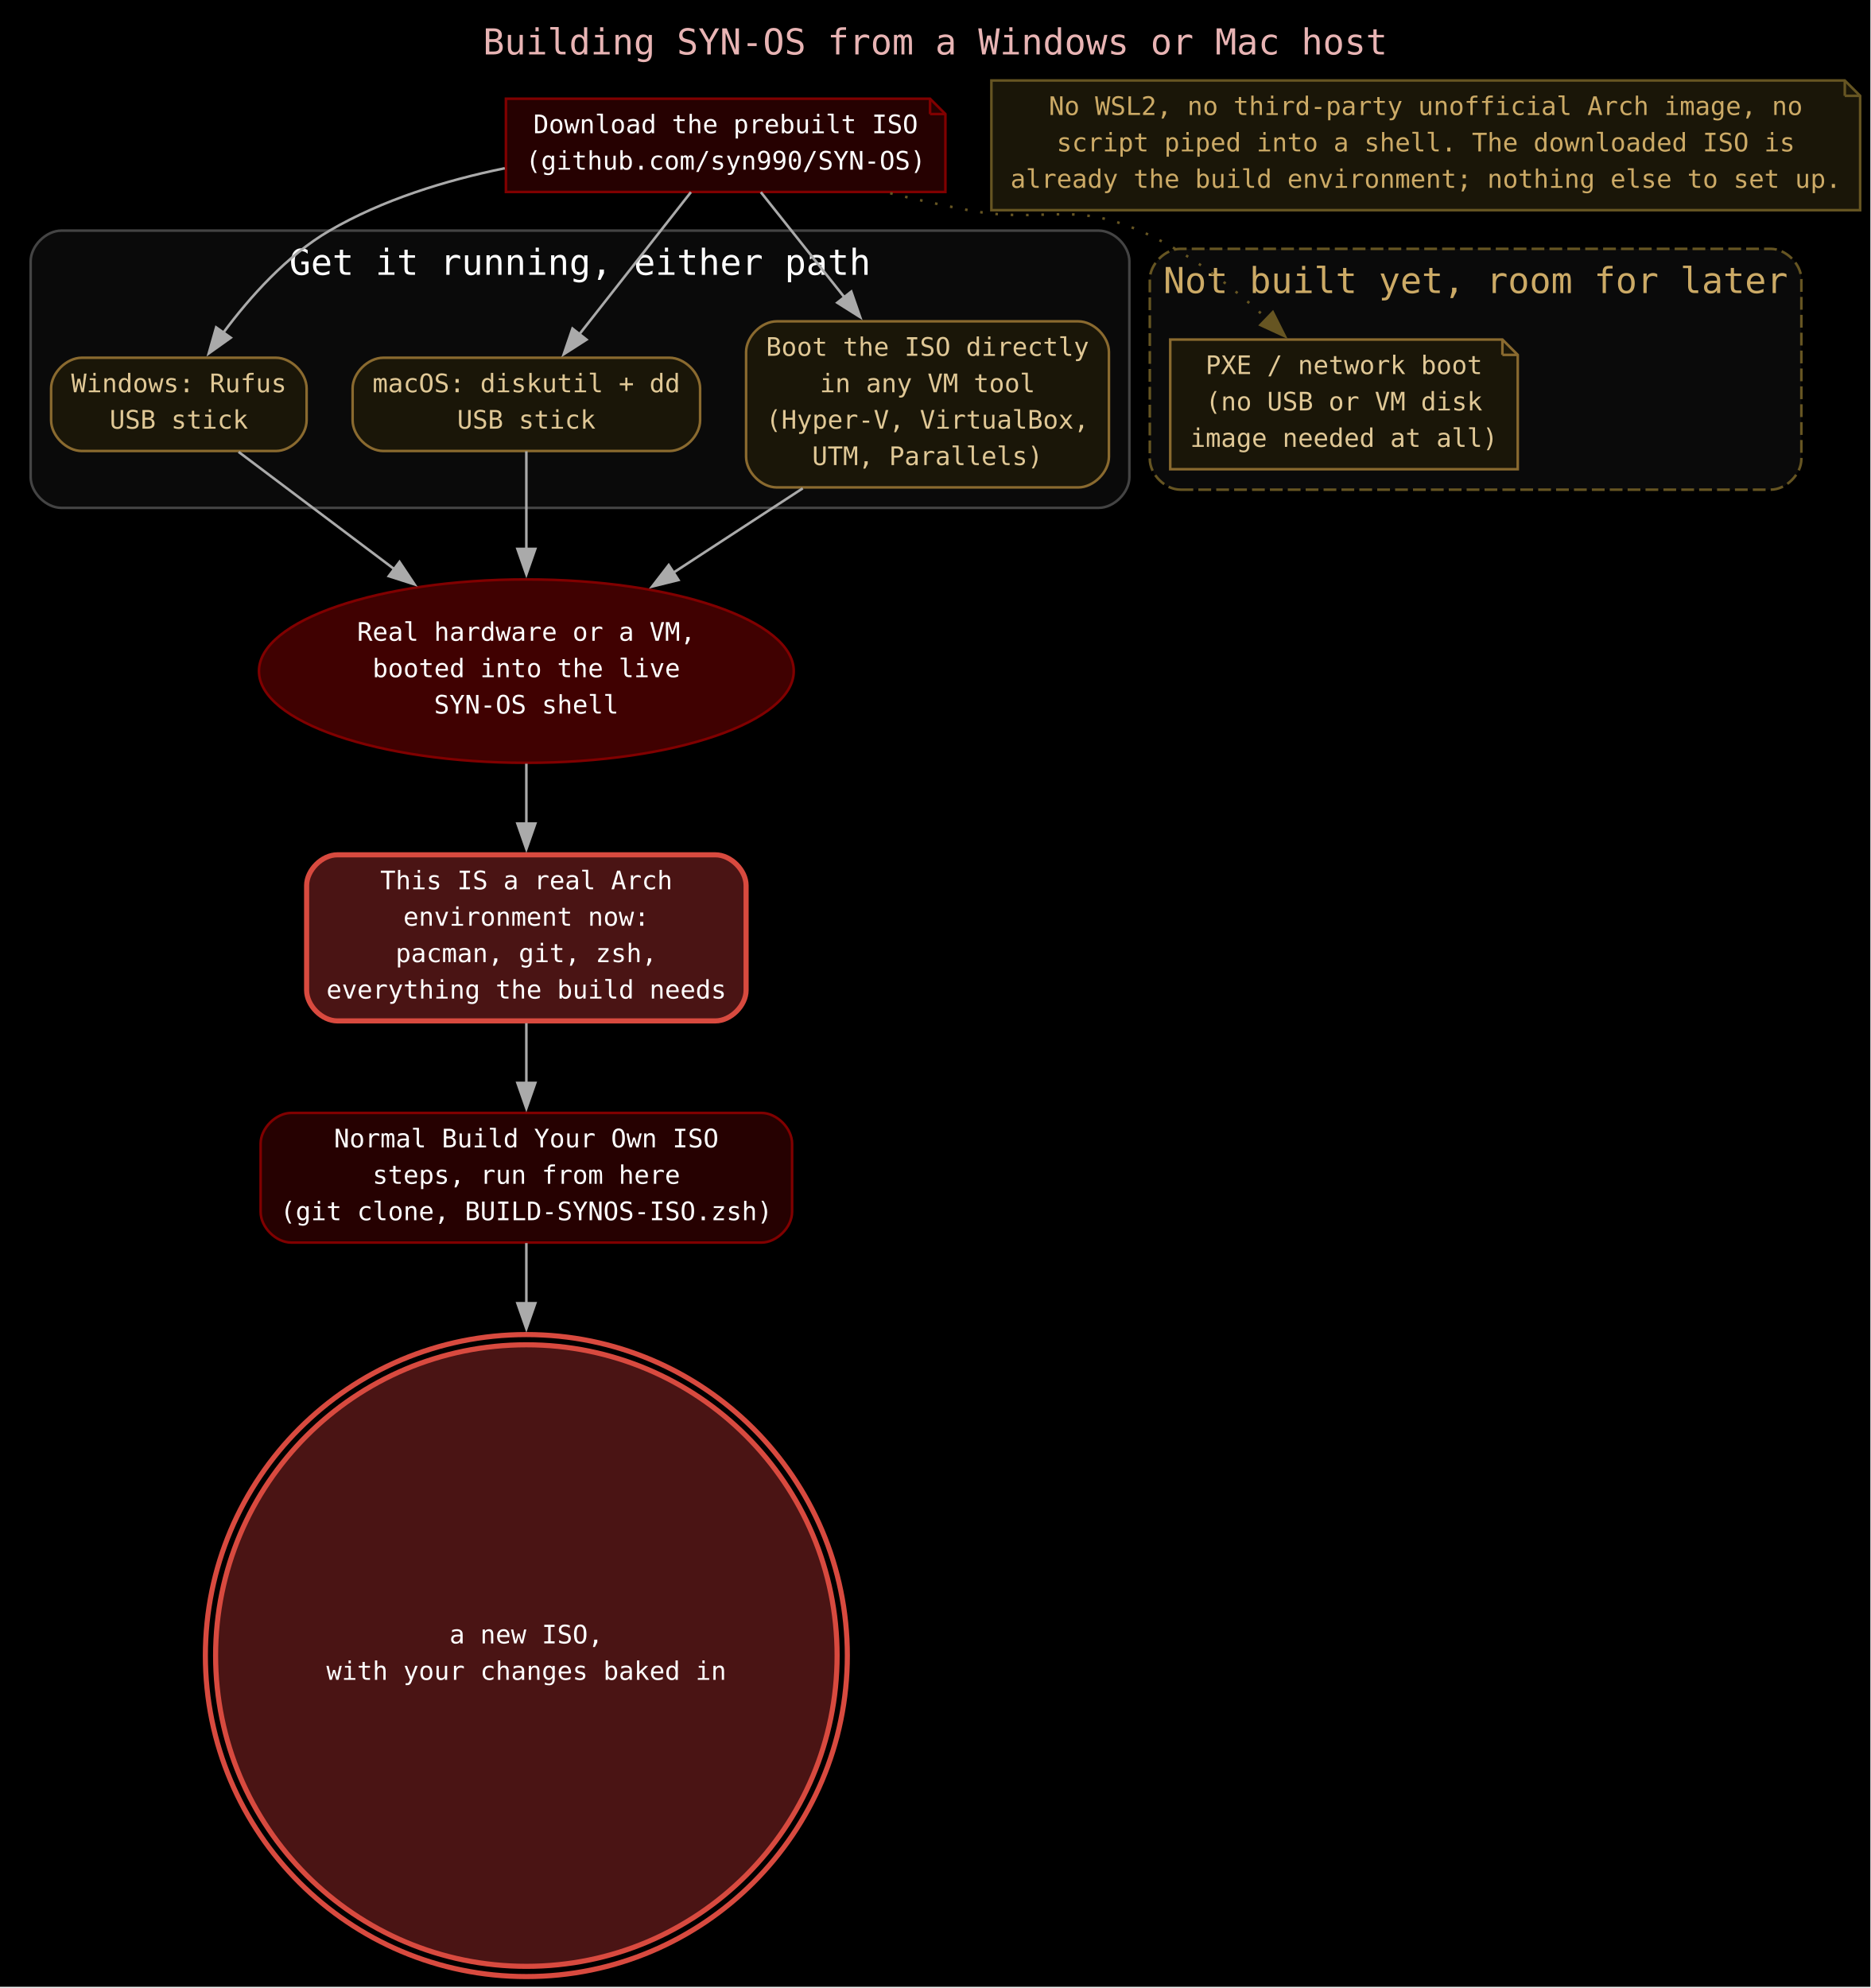
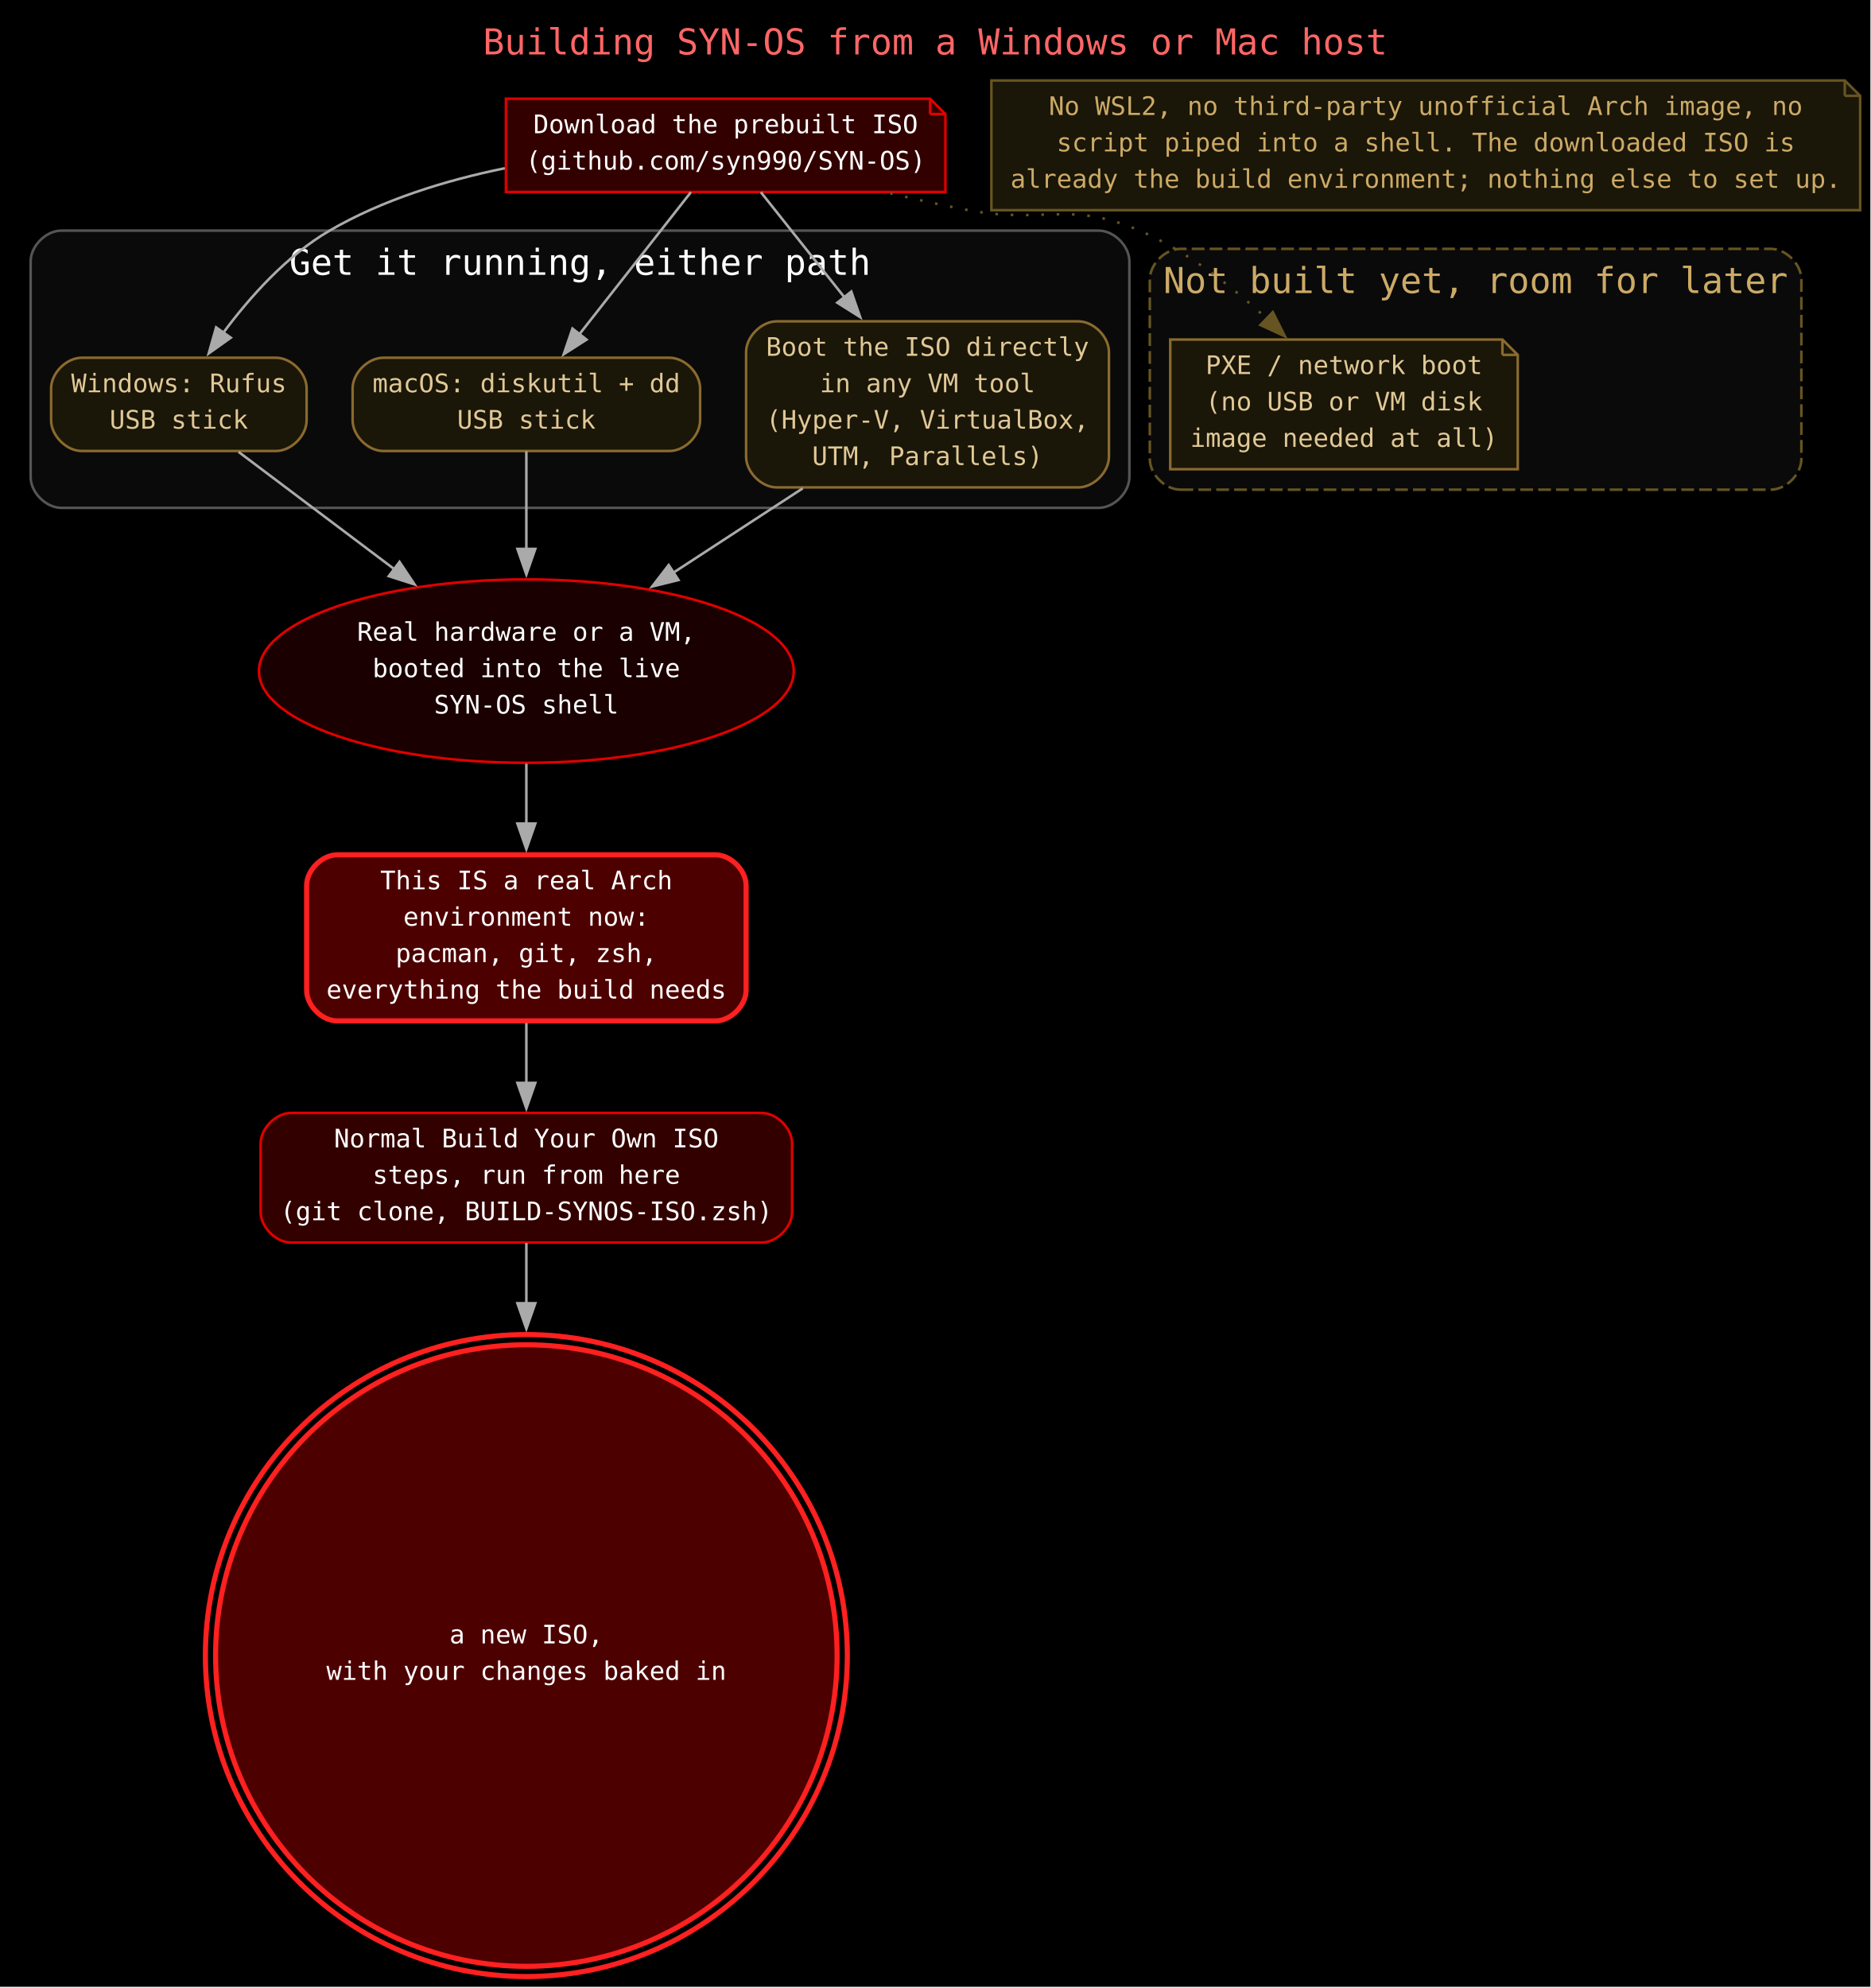
<svg xmlns="http://www.w3.org/2000/svg" width="732pt" height="778pt" viewBox="0.00 0.00 732.00 778.00">
  <g id="graph0" class="graph" transform="scale(1 1) rotate(0) translate(4 773.52)">
    <polygon fill="#000000" stroke="none" points="-4,4 -4,-773.52 728,-773.52 728,4 -4,4" />
-     <text xml:space="preserve" text-anchor="middle" x="362" y="-752.22" font-family="monospace" font-size="14.00" fill="#e8b4b4">Building SYN-OS from a Windows or Mac host</text>
+     <text xml:space="preserve" text-anchor="middle" x="362" y="-752.22" font-family="monospace" font-size="14.00" fill="#ff6666">Building SYN-OS from a Windows or Mac host</text>
    <g id="clust1" class="cluster">
-       <path fill="#0a0a0a" stroke="#444444" d="M20,-574.77C20,-574.77 426,-574.77 426,-574.77 432,-574.77 438,-580.77 438,-586.77 438,-586.77 438,-671.27 438,-671.27 438,-677.27 432,-683.27 426,-683.27 426,-683.27 20,-683.27 20,-683.27 14,-683.27 8,-677.27 8,-671.27 8,-671.27 8,-586.77 8,-586.77 8,-580.77 14,-574.77 20,-574.77" />
+       <path fill="#0a0a0a" stroke="#555555" d="M20,-574.77C20,-574.77 426,-574.77 426,-574.77 432,-574.77 438,-580.77 438,-586.77 438,-586.77 438,-671.27 438,-671.27 438,-677.27 432,-683.27 426,-683.27 426,-683.27 20,-683.27 20,-683.27 14,-683.27 8,-677.27 8,-671.27 8,-671.27 8,-586.77 8,-586.77 8,-580.77 14,-574.77 20,-574.77" />
      <text xml:space="preserve" text-anchor="middle" x="223" y="-665.97" font-family="monospace" font-size="14.00" fill="white">Get it running, either path</text>
    </g>
    <g id="clust2" class="cluster">
      <path fill="#0a0a0a" stroke="#665522" stroke-dasharray="5,2" d="M458,-581.89C458,-581.89 689,-581.89 689,-581.89 695,-581.89 701,-587.89 701,-593.89 701,-593.89 701,-664.14 701,-664.14 701,-670.14 695,-676.14 689,-676.14 689,-676.14 458,-676.14 458,-676.14 452,-676.14 446,-670.14 446,-664.14 446,-664.14 446,-593.89 446,-593.89 446,-587.89 452,-581.89 458,-581.89" />
      <text xml:space="preserve" text-anchor="middle" x="573.5" y="-658.84" font-family="monospace" font-size="14.00" fill="#ccaa66">Not built yet, room for later</text>
    </g>
    <g id="node1" class="node">
-       <polygon fill="#260101" stroke="#800000" points="360,-734.89 194,-734.89 194,-698.39 366,-698.39 366,-728.89 360,-734.89" />
-       <polyline fill="none" stroke="#800000" points="360,-734.89 360,-728.89" />
-       <polyline fill="none" stroke="#800000" points="366,-728.89 360,-728.89" />
+       <polygon fill="#330000" stroke="#e00000" points="360,-734.89 194,-734.89 194,-698.39 366,-698.39 366,-728.89 360,-734.89" />
+       <polyline fill="none" stroke="#e00000" points="360,-734.89 360,-728.89" />
+       <polyline fill="none" stroke="#e00000" points="366,-728.89 360,-728.89" />
      <text xml:space="preserve" text-anchor="middle" x="280" y="-721.39" font-family="monospace" font-size="10.00" fill="white">Download the prebuilt ISO</text>
      <text xml:space="preserve" text-anchor="middle" x="280" y="-707.14" font-family="monospace" font-size="10.00" fill="white">(github.com/syn990/SYN-OS)</text>
    </g>
    <g id="node2" class="node">
      <path fill="#1a1608" stroke="#8a6a2f" d="M104,-633.52C104,-633.52 28,-633.52 28,-633.52 22,-633.52 16,-627.52 16,-621.52 16,-621.52 16,-609.02 16,-609.02 16,-603.02 22,-597.02 28,-597.02 28,-597.02 104,-597.02 104,-597.02 110,-597.02 116,-603.02 116,-609.02 116,-609.02 116,-621.52 116,-621.52 116,-627.52 110,-633.52 104,-633.52" />
      <text xml:space="preserve" text-anchor="middle" x="66" y="-620.02" font-family="monospace" font-size="10.00" fill="#e0c896">Windows: Rufus</text>
      <text xml:space="preserve" text-anchor="middle" x="66" y="-605.77" font-family="monospace" font-size="10.00" fill="#e0c896">USB stick</text>
    </g>
    <g id="edge1" class="edge">
      <path fill="none" stroke="#aaaaaa" d="M193.56,-707.68C170.19,-702.9 145.67,-695.3 125,-683.27 108.24,-673.51 93.77,-657.28 83.35,-643.24" />
      <polygon fill="#aaaaaa" stroke="#aaaaaa" points="86.31,-641.36 77.69,-635.21 80.59,-645.4 86.31,-641.36" />
    </g>
    <g id="node3" class="node">
      <path fill="#1a1608" stroke="#8a6a2f" d="M258,-633.52C258,-633.52 146,-633.52 146,-633.52 140,-633.52 134,-627.52 134,-621.52 134,-621.52 134,-609.02 134,-609.02 134,-603.02 140,-597.02 146,-597.02 146,-597.02 258,-597.02 258,-597.02 264,-597.02 270,-603.02 270,-609.02 270,-609.02 270,-621.52 270,-621.52 270,-627.52 264,-633.52 258,-633.52" />
      <text xml:space="preserve" text-anchor="middle" x="202" y="-620.02" font-family="monospace" font-size="10.00" fill="#e0c896">macOS: diskutil + dd</text>
      <text xml:space="preserve" text-anchor="middle" x="202" y="-605.77" font-family="monospace" font-size="10.00" fill="#e0c896">USB stick</text>
    </g>
    <g id="edge2" class="edge">
      <path fill="none" stroke="#aaaaaa" d="M266.41,-698.33C254.3,-682.89 236.38,-660.07 222.52,-642.41" />
      <polygon fill="#aaaaaa" stroke="#aaaaaa" points="225.55,-640.61 216.63,-634.9 220.05,-644.93 225.55,-640.61" />
    </g>
    <g id="node4" class="node">
      <path fill="#1a1608" stroke="#8a6a2f" d="M418,-647.77C418,-647.77 300,-647.77 300,-647.77 294,-647.77 288,-641.77 288,-635.77 288,-635.77 288,-594.77 288,-594.77 288,-588.77 294,-582.77 300,-582.77 300,-582.77 418,-582.77 418,-582.77 424,-582.77 430,-588.77 430,-594.77 430,-594.77 430,-635.77 430,-635.77 430,-641.77 424,-647.77 418,-647.77" />
      <text xml:space="preserve" text-anchor="middle" x="359" y="-634.27" font-family="monospace" font-size="10.00" fill="#e0c896">Boot the ISO directly</text>
      <text xml:space="preserve" text-anchor="middle" x="359" y="-620.02" font-family="monospace" font-size="10.00" fill="#e0c896">in any VM tool</text>
      <text xml:space="preserve" text-anchor="middle" x="359" y="-605.77" font-family="monospace" font-size="10.00" fill="#e0c896">(Hyper-V, VirtualBox,</text>
      <text xml:space="preserve" text-anchor="middle" x="359" y="-591.52" font-family="monospace" font-size="10.00" fill="#e0c896">UTM, Parallels)</text>
    </g>
    <g id="edge3" class="edge">
      <path fill="none" stroke="#aaaaaa" d="M293.76,-698.33C302.84,-686.91 315.13,-671.45 326.6,-657.02" />
      <polygon fill="#aaaaaa" stroke="#aaaaaa" points="329.17,-659.41 332.65,-649.41 323.69,-655.06 329.17,-659.41" />
    </g>
    <g id="node9" class="node">
      <polygon fill="#1a1608" stroke="#8a6a2f" points="584,-640.64 454,-640.64 454,-589.89 590,-589.89 590,-634.64 584,-640.64" />
      <polyline fill="none" stroke="#8a6a2f" points="584,-640.64 584,-634.64" />
      <polyline fill="none" stroke="#8a6a2f" points="590,-634.64 584,-634.64" />
      <text xml:space="preserve" text-anchor="middle" x="522" y="-627.14" font-family="monospace" font-size="10.00" fill="#e0c896">PXE / network boot</text>
      <text xml:space="preserve" text-anchor="middle" x="522" y="-612.89" font-family="monospace" font-size="10.00" fill="#e0c896">(no USB or VM disk</text>
      <text xml:space="preserve" text-anchor="middle" x="522" y="-598.64" font-family="monospace" font-size="10.00" fill="#e0c896">image needed at all)</text>
    </g>
    <g id="edge10" class="edge">
      <path fill="none" stroke="#665522" stroke-dasharray="1,5" d="M344.39,-697.9C354.58,-695.44 365.04,-693.13 375,-691.27 404.48,-685.75 414.47,-695.17 442,-683.27 460.45,-675.29 477.94,-661.64 491.83,-648.73" />
      <polygon fill="#665522" stroke="#665522" points="494.14,-651.37 498.9,-641.9 489.28,-646.33 494.14,-651.37" />
    </g>
    <g id="node5" class="node">
-       <ellipse fill="#400101" stroke="#800000" cx="202" cy="-510.88" rx="104.65" ry="35.89" />
+       <ellipse fill="#1a0000" stroke="#e00000" cx="202" cy="-510.88" rx="104.65" ry="35.89" />
      <text xml:space="preserve" text-anchor="middle" x="202" y="-522.76" font-family="monospace" font-size="10.00" fill="white">Real hardware or a VM,</text>
      <text xml:space="preserve" text-anchor="middle" x="202" y="-508.51" font-family="monospace" font-size="10.00" fill="white">booted into the live</text>
      <text xml:space="preserve" text-anchor="middle" x="202" y="-494.26" font-family="monospace" font-size="10.00" fill="white">SYN-OS shell</text>
    </g>
    <g id="edge4" class="edge">
      <path fill="none" stroke="#aaaaaa" d="M89.38,-596.67C106.12,-584.06 129.31,-566.6 150.3,-550.8" />
      <polygon fill="#aaaaaa" stroke="#aaaaaa" points="152.36,-553.63 158.24,-544.82 148.15,-548.04 152.36,-553.63" />
    </g>
    <g id="edge5" class="edge">
      <path fill="none" stroke="#aaaaaa" d="M202,-596.9C202,-586.29 202,-572.17 202,-558.5" />
      <polygon fill="#aaaaaa" stroke="#aaaaaa" points="205.5,-558.71 202,-548.71 198.5,-558.71 205.5,-558.71" />
    </g>
    <g id="edge6" class="edge">
      <path fill="none" stroke="#aaaaaa" d="M310.18,-582.43C294.16,-571.98 276.19,-560.26 259.58,-549.43" />
      <polygon fill="#aaaaaa" stroke="#aaaaaa" points="261.53,-546.53 251.24,-543.99 257.71,-552.39 261.53,-546.53" />
    </g>
    <g id="node6" class="node">
-       <path fill="#4a1414" stroke="#d84a3f" stroke-width="2" d="M276,-438.99C276,-438.99 128,-438.99 128,-438.99 122,-438.99 116,-432.99 116,-426.99 116,-426.99 116,-385.99 116,-385.99 116,-379.99 122,-373.99 128,-373.99 128,-373.99 276,-373.99 276,-373.99 282,-373.99 288,-379.99 288,-385.99 288,-385.99 288,-426.99 288,-426.99 288,-432.99 282,-438.99 276,-438.99" />
+       <path fill="#4d0000" stroke="#ff2020" stroke-width="2" d="M276,-438.99C276,-438.99 128,-438.99 128,-438.99 122,-438.99 116,-432.99 116,-426.99 116,-426.99 116,-385.99 116,-385.99 116,-379.99 122,-373.99 128,-373.99 128,-373.99 276,-373.99 276,-373.99 282,-373.99 288,-379.99 288,-385.99 288,-385.99 288,-426.99 288,-426.99 288,-432.99 282,-438.99 276,-438.99" />
      <text xml:space="preserve" text-anchor="middle" x="202" y="-425.49" font-family="monospace" font-size="10.00" fill="white">This IS a real Arch</text>
      <text xml:space="preserve" text-anchor="middle" x="202" y="-411.24" font-family="monospace" font-size="10.00" fill="white">environment now:</text>
      <text xml:space="preserve" text-anchor="middle" x="202" y="-396.99" font-family="monospace" font-size="10.00" fill="white">pacman, git, zsh,</text>
      <text xml:space="preserve" text-anchor="middle" x="202" y="-382.74" font-family="monospace" font-size="10.00" fill="white">everything the build needs</text>
    </g>
    <g id="edge7" class="edge">
      <path fill="none" stroke="#aaaaaa" d="M202,-474.65C202,-467.03 202,-458.89 202,-450.99" />
      <polygon fill="#aaaaaa" stroke="#aaaaaa" points="205.5,-451.21 202,-441.21 198.5,-451.21 205.5,-451.21" />
    </g>
    <g id="node7" class="node">
-       <path fill="#260101" stroke="#800000" d="M294,-337.99C294,-337.99 110,-337.99 110,-337.99 104,-337.99 98,-331.99 98,-325.99 98,-325.99 98,-299.24 98,-299.24 98,-293.24 104,-287.24 110,-287.24 110,-287.24 294,-287.24 294,-287.24 300,-287.24 306,-293.24 306,-299.24 306,-299.24 306,-325.99 306,-325.99 306,-331.99 300,-337.99 294,-337.99" />
+       <path fill="#330000" stroke="#e00000" d="M294,-337.99C294,-337.99 110,-337.99 110,-337.99 104,-337.99 98,-331.99 98,-325.99 98,-325.99 98,-299.24 98,-299.24 98,-293.24 104,-287.24 110,-287.24 110,-287.24 294,-287.24 294,-287.24 300,-287.24 306,-293.24 306,-299.24 306,-299.24 306,-325.99 306,-325.99 306,-331.99 300,-337.99 294,-337.99" />
      <text xml:space="preserve" text-anchor="middle" x="202" y="-324.49" font-family="monospace" font-size="10.00" fill="white">Normal Build Your Own ISO</text>
      <text xml:space="preserve" text-anchor="middle" x="202" y="-310.24" font-family="monospace" font-size="10.00" fill="white">steps, run from here</text>
      <text xml:space="preserve" text-anchor="middle" x="202" y="-295.99" font-family="monospace" font-size="10.00" fill="white">(git clone, BUILD-SYNOS-ISO.zsh)</text>
    </g>
    <g id="edge8" class="edge">
      <path fill="none" stroke="#aaaaaa" d="M202,-373.1C202,-365.49 202,-357.33 202,-349.56" />
      <polygon fill="#aaaaaa" stroke="#aaaaaa" points="205.5,-349.73 202,-339.73 198.5,-349.73 205.5,-349.73" />
    </g>
    <g id="node8" class="node">
-       <ellipse fill="#4a1414" stroke="#d84a3f" stroke-width="2" cx="202" cy="-125.62" rx="121.62" ry="121.62" />
-       <ellipse fill="none" stroke="#d84a3f" stroke-width="2" cx="202" cy="-125.62" rx="125.62" ry="125.62" />
+       <ellipse fill="#4d0000" stroke="#ff2020" stroke-width="2" cx="202" cy="-125.62" rx="121.62" ry="121.62" />
+       <ellipse fill="none" stroke="#ff2020" stroke-width="2" cx="202" cy="-125.62" rx="125.62" ry="125.62" />
      <text xml:space="preserve" text-anchor="middle" x="202" y="-130.37" font-family="monospace" font-size="10.00" fill="white">a new ISO,</text>
      <text xml:space="preserve" text-anchor="middle" x="202" y="-116.12" font-family="monospace" font-size="10.00" fill="white">with your changes baked in</text>
    </g>
    <g id="edge9" class="edge">
      <path fill="none" stroke="#aaaaaa" d="M202,-287.05C202,-280.14 202,-272.1 202,-263.38" />
      <polygon fill="#aaaaaa" stroke="#aaaaaa" points="205.5,-263.5 202,-253.5 198.5,-263.5 205.5,-263.5" />
    </g>
    <g id="node10" class="node">
      <polygon fill="#1a1608" stroke="#665522" points="718,-742.02 384,-742.02 384,-691.27 724,-691.27 724,-736.02 718,-742.02" />
      <polyline fill="none" stroke="#665522" points="718,-742.02 718,-736.02" />
      <polyline fill="none" stroke="#665522" points="724,-736.02 718,-736.02" />
      <text xml:space="preserve" text-anchor="middle" x="554" y="-728.52" font-family="monospace" font-size="10.00" fill="#ccaa66">No WSL2, no third-party unofficial Arch image, no</text>
      <text xml:space="preserve" text-anchor="middle" x="554" y="-714.27" font-family="monospace" font-size="10.00" fill="#ccaa66">script piped into a shell. The downloaded ISO is</text>
      <text xml:space="preserve" text-anchor="middle" x="554" y="-700.02" font-family="monospace" font-size="10.00" fill="#ccaa66">already the build environment; nothing else to set up.</text>
    </g>
  </g>
</svg>
